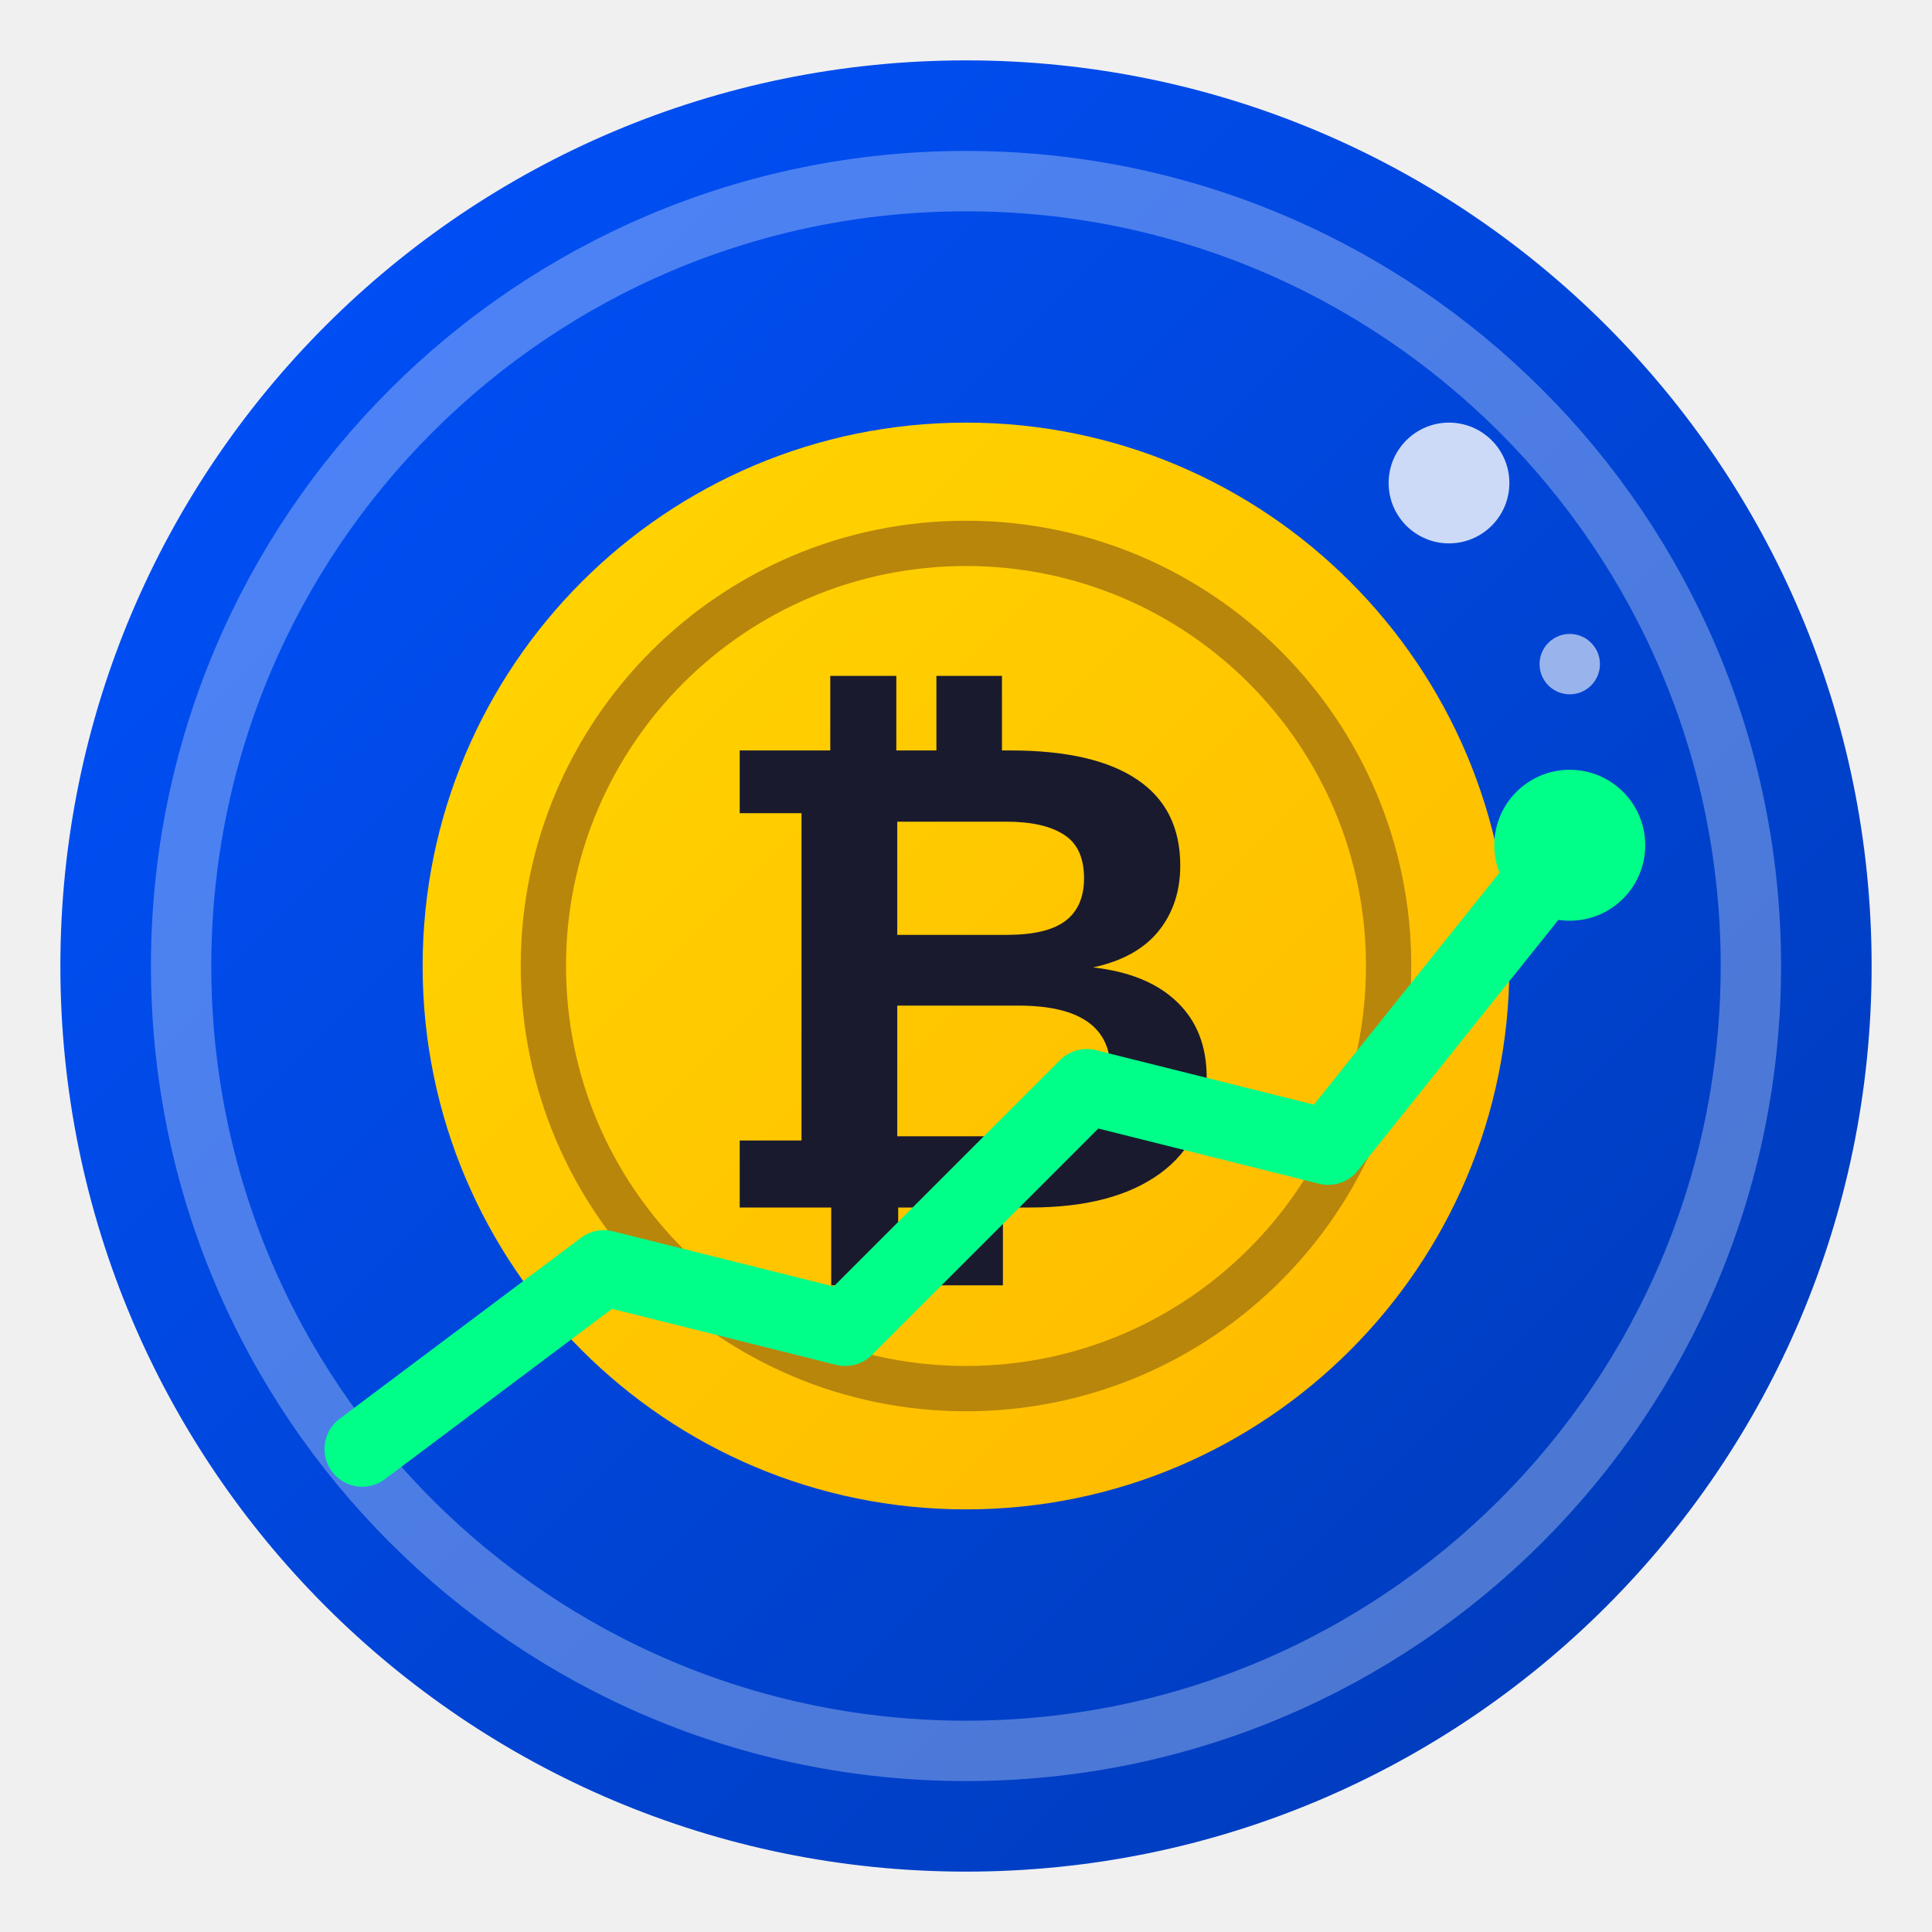
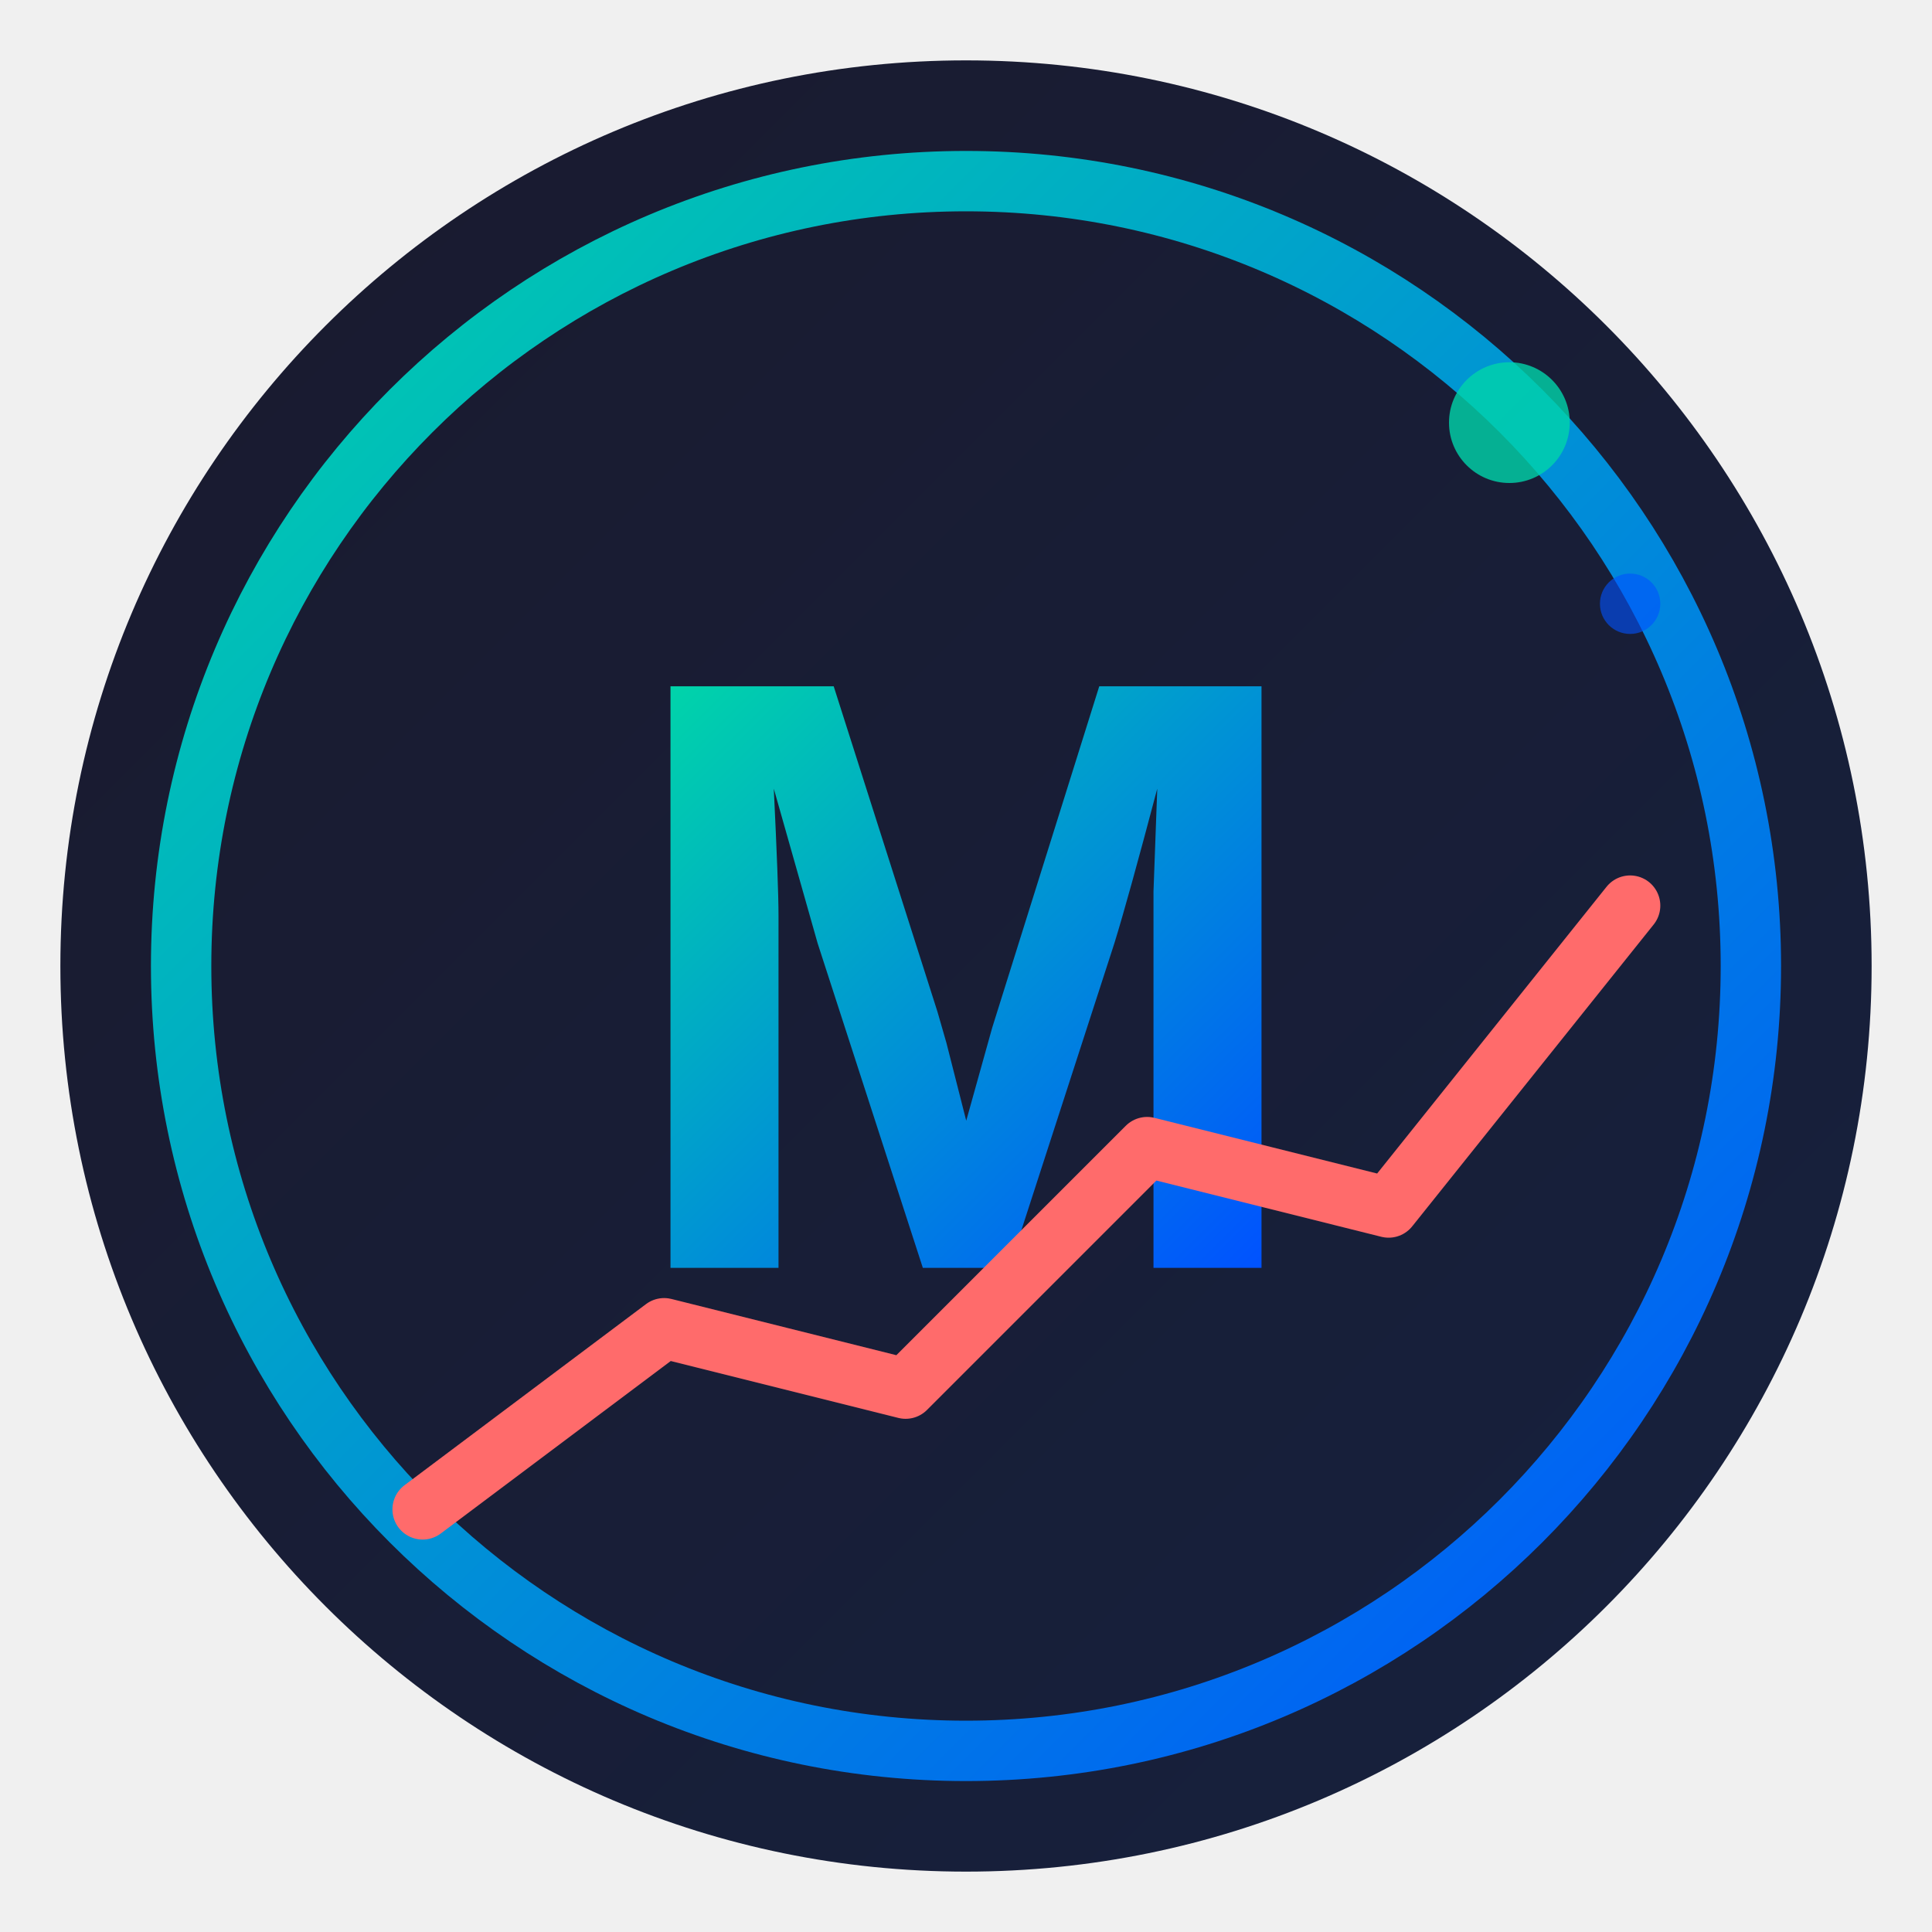
<svg xmlns="http://www.w3.org/2000/svg" viewBox="0 0 64 64">
  <defs>
    <linearGradient id="bg" x1="0%" y1="0%" x2="100%" y2="100%">
-       <stop offset="0%" style="stop-color:#0052ff" />
-       <stop offset="100%" style="stop-color:#0039b3" />
+       <stop offset="0%" style="stop-color:#1a1a2e" />
+       <stop offset="100%" style="stop-color:#16213e" />
    </linearGradient>
-     <linearGradient id="coin" x1="0%" y1="0%" x2="100%" y2="100%">
-       <stop offset="0%" style="stop-color:#ffd700" />
-       <stop offset="100%" style="stop-color:#ffb700" />
+     <linearGradient id="accent" x1="0%" y1="0%" x2="100%" y2="100%">
+       <stop offset="0%" style="stop-color:#00d4aa" />
+       <stop offset="100%" style="stop-color:#0052ff" />
    </linearGradient>
  </defs>
  <circle cx="32" cy="32" r="30" fill="url(#bg)" />
-   <circle cx="32" cy="32" r="26" fill="none" stroke="rgba(255,255,255,0.3)" stroke-width="2" />
-   <circle cx="32" cy="32" r="18" fill="url(#coin)" />
-   <circle cx="32" cy="32" r="14" fill="none" stroke="#b8860b" stroke-width="1.5" />
-   <text x="32" y="40" font-family="Arial, sans-serif" font-size="22" font-weight="bold" fill="#1a1a2e" text-anchor="middle">₿</text>
-   <circle cx="48" cy="16" r="2" fill="white" opacity="0.8" />
-   <circle cx="52" cy="22" r="1" fill="white" opacity="0.6" />
-   <path d="M12 48 L20 42 L28 44 L36 36 L44 38 L52 28" fill="none" stroke="#00ff88" stroke-width="2.5" stroke-linecap="round" stroke-linejoin="round" />
-   <circle cx="52" cy="28" r="2.5" fill="#00ff88" />
+   <circle cx="32" cy="32" r="26" fill="none" stroke="url(#accent)" stroke-width="2" />
+   <text x="32" y="42" font-family="Arial, sans-serif" font-size="28" font-weight="bold" fill="url(#accent)" text-anchor="middle">M</text>
+   <path d="M14 50 L22 44 L30 46 L38 38 L46 40 L54 30" fill="none" stroke="#ff6b6b" stroke-width="2" stroke-linecap="round" stroke-linejoin="round" />
+   <circle cx="50" cy="14" r="2" fill="#00d4aa" opacity="0.8" />
+   <circle cx="54" cy="20" r="1" fill="#0052ff" opacity="0.6" />
</svg>
